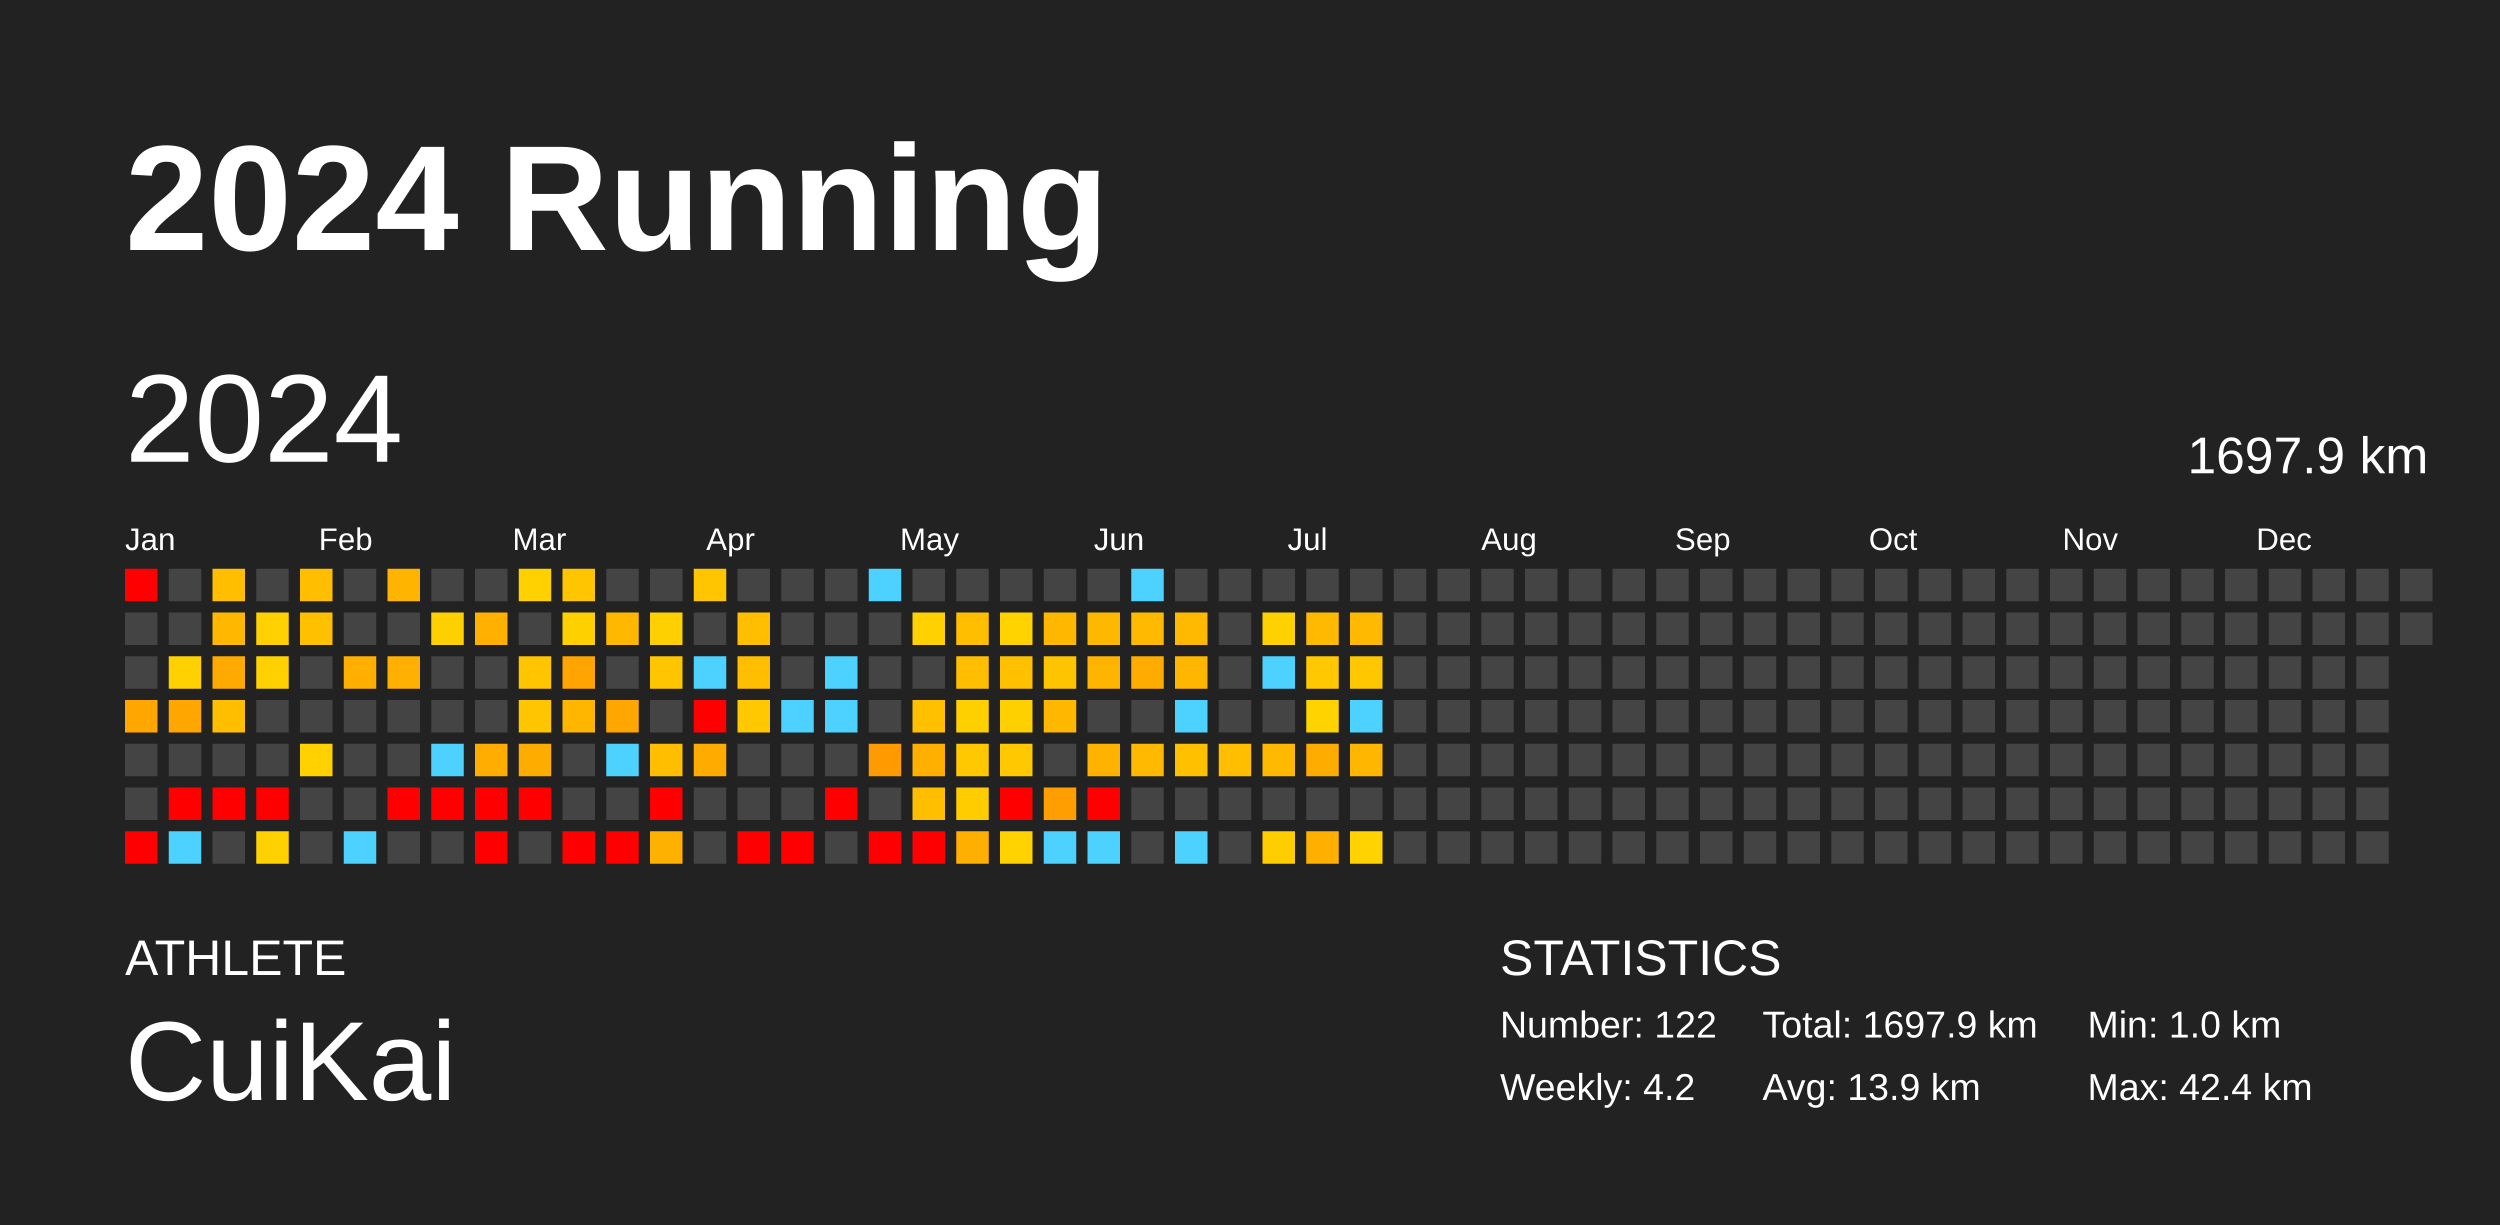
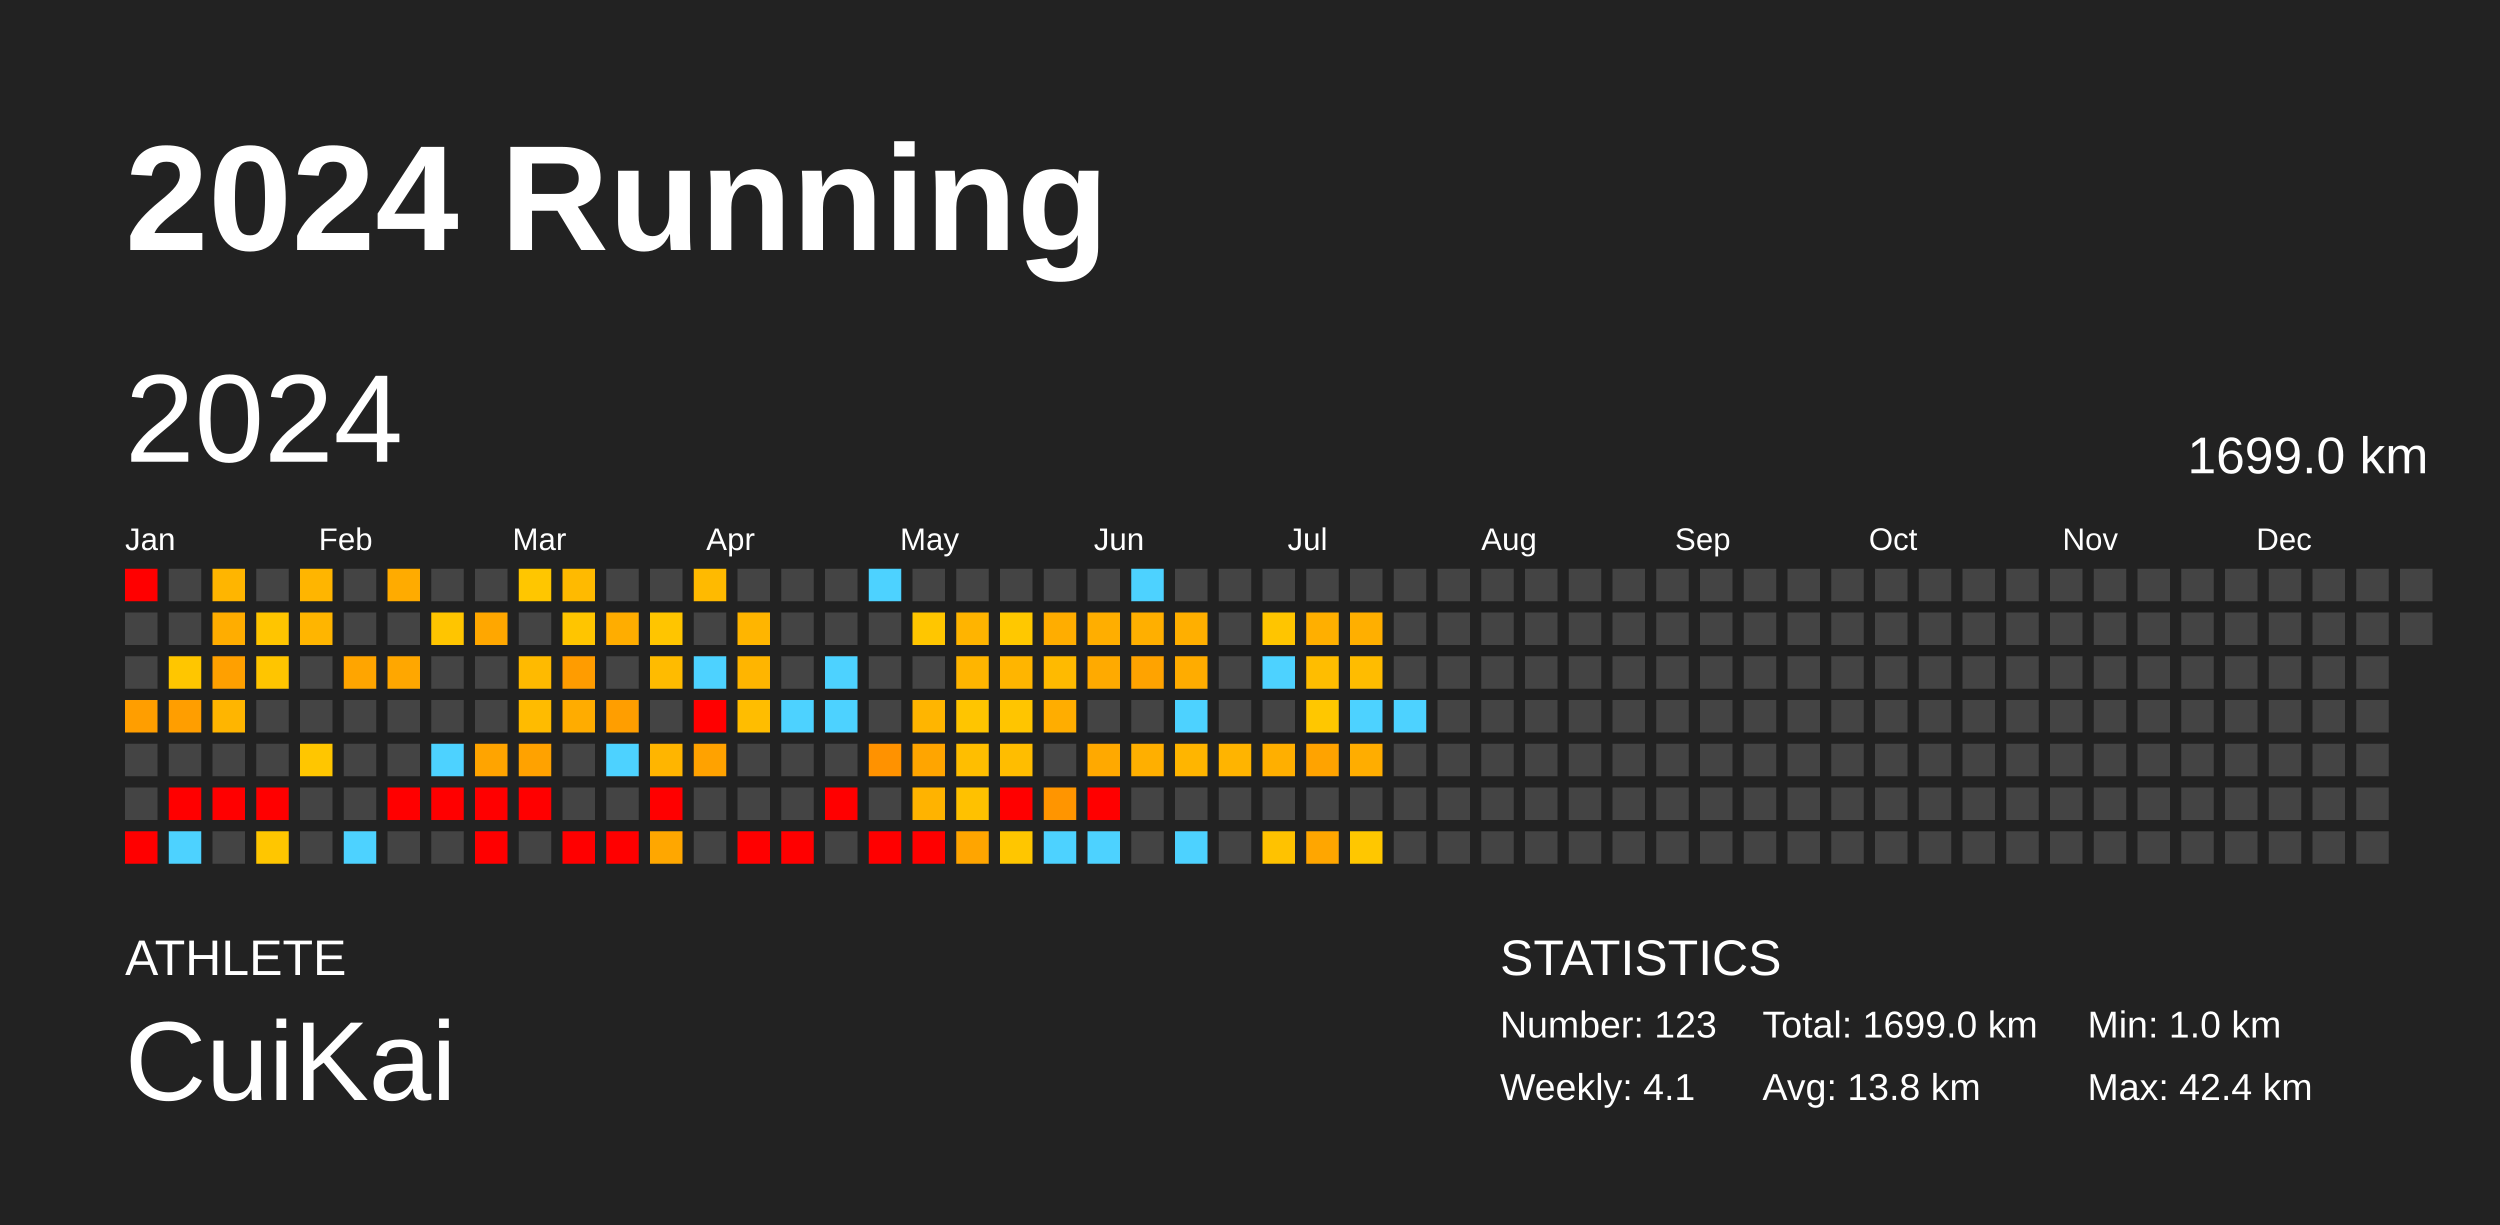
<svg xmlns="http://www.w3.org/2000/svg" baseProfile="full" height="98mm" version="1.1" viewBox="0,0,200,98" width="200mm">
  <defs />
  <rect fill="#222222" height="98" width="200" x="0" y="0" />
  <text fill="#FFFFFF" style="font-size:12px; font-family:Arial; font-weight:bold;" x="10" y="20">2024 Running</text>
  <text fill="#FFFFFF" style="font-size:4px; font-family:Arial" x="10" y="78">ATHLETE</text>
  <text fill="#FFFFFF" style="font-size:9px; font-family:Arial" x="10" y="88">CuiKai</text>
  <text fill="#FFFFFF" style="font-size:4px; font-family:Arial" x="120" y="78">STATISTICS</text>
-   <text fill="#FFFFFF" style="font-size:3px; font-family:Arial" x="120" y="83">Number: 122</text>
-   <text fill="#FFFFFF" style="font-size:3px; font-family:Arial" x="120" y="88">Weekly: 4.2</text>
-   <text fill="#FFFFFF" style="font-size:3px; font-family:Arial" x="141" y="83">Total: 1697.9 km</text>
-   <text fill="#FFFFFF" style="font-size:3px; font-family:Arial" x="141" y="88">Avg: 13.9 km</text>
+   <text fill="#FFFFFF" style="font-size:3px; font-family:Arial" x="120" y="83">Number: 123</text>
+   <text fill="#FFFFFF" style="font-size:3px; font-family:Arial" x="120" y="88">Weekly: 4.1</text>
+   <text fill="#FFFFFF" style="font-size:3px; font-family:Arial" x="141" y="83">Total: 1699.0 km</text>
+   <text fill="#FFFFFF" style="font-size:3px; font-family:Arial" x="141" y="88">Avg: 13.8 km</text>
  <text fill="#FFFFFF" style="font-size:3px; font-family:Arial" x="167" y="83">Min: 1.0 km</text>
  <text fill="#FFFFFF" style="font-size:3px; font-family:Arial" x="167" y="88">Max: 42.4 km</text>
  <text dominant-baseline="hanging" fill="#FFFFFF" style="font-size:10.0px; font-family:Arial;" x="10" y="30">2024</text>
-   <text dominant-baseline="hanging" fill="#FFFFFF" style="font-size:4.125px; font-family:Arial;" x="175" y="35">1697.9 km</text>
+   <text dominant-baseline="hanging" fill="#FFFFFF" style="font-size:4.125px; font-family:Arial;" x="175" y="35">1699.0 km</text>
  <text fill="#FFFFFF" style="font-size:2.5px; font-family:Arial" x="10.0" y="44">Jan</text>
  <text fill="#FFFFFF" style="font-size:2.5px; font-family:Arial" x="25.5" y="44">Feb</text>
  <text fill="#FFFFFF" style="font-size:2.5px; font-family:Arial" x="41.0" y="44">Mar</text>
  <text fill="#FFFFFF" style="font-size:2.5px; font-family:Arial" x="56.5" y="44">Apr</text>
  <text fill="#FFFFFF" style="font-size:2.5px; font-family:Arial" x="72.0" y="44">May</text>
  <text fill="#FFFFFF" style="font-size:2.5px; font-family:Arial" x="87.5" y="44">Jun</text>
  <text fill="#FFFFFF" style="font-size:2.5px; font-family:Arial" x="103.0" y="44">Jul</text>
  <text fill="#FFFFFF" style="font-size:2.5px; font-family:Arial" x="118.5" y="44">Aug</text>
  <text fill="#FFFFFF" style="font-size:2.5px; font-family:Arial" x="134.0" y="44">Sep</text>
  <text fill="#FFFFFF" style="font-size:2.5px; font-family:Arial" x="149.5" y="44">Oct</text>
  <text fill="#FFFFFF" style="font-size:2.5px; font-family:Arial" x="165.0" y="44">Nov</text>
  <text fill="#FFFFFF" style="font-size:2.5px; font-family:Arial" x="180.5" y="44">Dec</text>
  <rect fill="red" height="2.6" width="2.6" x="10.0" y="45.5" />
  <rect fill="#444444" height="2.6" width="2.6" x="10.0" y="49.0" />
  <rect fill="#444444" height="2.6" width="2.6" x="10.0" y="52.5" />
-   <rect fill="#ffa700" height="2.6" width="2.6" x="10.0" y="56.0" />
+   <rect fill="#ff9e00" height="2.6" width="2.6" x="10.0" y="56.0" />
  <rect fill="#444444" height="2.6" width="2.6" x="10.0" y="59.5" />
  <rect fill="#444444" height="2.6" width="2.6" x="10.0" y="63.0" />
  <rect fill="red" height="2.6" width="2.6" x="10.0" y="66.5" />
  <rect fill="#444444" height="2.6" width="2.6" x="13.5" y="45.5" />
  <rect fill="#444444" height="2.6" width="2.6" x="13.5" y="49.0" />
-   <rect fill="#ffd100" height="2.6" width="2.6" x="13.5" y="52.5" />
-   <rect fill="#ffa700" height="2.6" width="2.6" x="13.5" y="56.0" />
+   <rect fill="#ffc600" height="2.6" width="2.6" x="13.5" y="52.5" />
+   <rect fill="#ff9e00" height="2.6" width="2.6" x="13.5" y="56.0" />
  <rect fill="#444444" height="2.6" width="2.6" x="13.5" y="59.5" />
  <rect fill="red" height="2.6" width="2.6" x="13.5" y="63.0" />
  <rect fill="#4dd2ff" height="2.6" width="2.6" x="13.5" y="66.5" />
-   <rect fill="#ffbf00" height="2.6" width="2.6" x="17.0" y="45.5" />
-   <rect fill="#ffb700" height="2.6" width="2.6" x="17.0" y="49.0" />
-   <rect fill="#ffaa00" height="2.6" width="2.6" x="17.0" y="52.5" />
-   <rect fill="#ffbf00" height="2.6" width="2.6" x="17.0" y="56.0" />
+   <rect fill="#ffb500" height="2.6" width="2.6" x="17.0" y="45.5" />
+   <rect fill="#ffad00" height="2.6" width="2.6" x="17.0" y="49.0" />
+   <rect fill="#ffa000" height="2.6" width="2.6" x="17.0" y="52.5" />
+   <rect fill="#ffb500" height="2.6" width="2.6" x="17.0" y="56.0" />
  <rect fill="#444444" height="2.6" width="2.6" x="17.0" y="59.5" />
  <rect fill="red" height="2.6" width="2.6" x="17.0" y="63.0" />
  <rect fill="#444444" height="2.6" width="2.6" x="17.0" y="66.5" />
  <rect fill="#444444" height="2.6" width="2.6" x="20.5" y="45.5" />
-   <rect fill="#ffd100" height="2.6" width="2.6" x="20.5" y="49.0" />
-   <rect fill="#ffd100" height="2.6" width="2.6" x="20.5" y="52.5" />
+   <rect fill="#ffc500" height="2.6" width="2.6" x="20.5" y="49.0" />
+   <rect fill="#ffc500" height="2.6" width="2.6" x="20.5" y="52.5" />
  <rect fill="#444444" height="2.6" width="2.6" x="20.5" y="56.0" />
  <rect fill="#444444" height="2.6" width="2.6" x="20.5" y="59.5" />
  <rect fill="red" height="2.6" width="2.6" x="20.5" y="63.0" />
-   <rect fill="#ffd100" height="2.6" width="2.6" x="20.5" y="66.5" />
-   <rect fill="#ffbf00" height="2.6" width="2.6" x="24.0" y="45.5" />
-   <rect fill="#ffc000" height="2.6" width="2.6" x="24.0" y="49.0" />
+   <rect fill="#ffc600" height="2.6" width="2.6" x="20.5" y="66.5" />
+   <rect fill="#ffb500" height="2.6" width="2.6" x="24.0" y="45.5" />
+   <rect fill="#ffb500" height="2.6" width="2.6" x="24.0" y="49.0" />
  <rect fill="#444444" height="2.6" width="2.6" x="24.0" y="52.5" />
  <rect fill="#444444" height="2.6" width="2.6" x="24.0" y="56.0" />
-   <rect fill="#ffd100" height="2.6" width="2.6" x="24.0" y="59.5" />
+   <rect fill="#ffc600" height="2.6" width="2.6" x="24.0" y="59.5" />
  <rect fill="#444444" height="2.6" width="2.6" x="24.0" y="63.0" />
  <rect fill="#444444" height="2.6" width="2.6" x="24.0" y="66.5" />
  <rect fill="#444444" height="2.6" width="2.6" x="27.5" y="45.5" />
  <rect fill="#444444" height="2.6" width="2.6" x="27.5" y="49.0" />
-   <rect fill="#ffaf00" height="2.6" width="2.6" x="27.5" y="52.5" />
+   <rect fill="#ffa500" height="2.6" width="2.6" x="27.5" y="52.5" />
  <rect fill="#444444" height="2.6" width="2.6" x="27.5" y="56.0" />
  <rect fill="#444444" height="2.6" width="2.6" x="27.5" y="59.5" />
  <rect fill="#444444" height="2.6" width="2.6" x="27.5" y="63.0" />
  <rect fill="#4dd2ff" height="2.6" width="2.6" x="27.5" y="66.5" />
-   <rect fill="#ffb500" height="2.6" width="2.6" x="31.0" y="45.5" />
+   <rect fill="#ffab00" height="2.6" width="2.6" x="31.0" y="45.5" />
  <rect fill="#444444" height="2.6" width="2.6" x="31.0" y="49.0" />
-   <rect fill="#ffb000" height="2.6" width="2.6" x="31.0" y="52.5" />
+   <rect fill="#ffa700" height="2.6" width="2.6" x="31.0" y="52.5" />
  <rect fill="#444444" height="2.6" width="2.6" x="31.0" y="56.0" />
  <rect fill="#444444" height="2.6" width="2.6" x="31.0" y="59.5" />
  <rect fill="red" height="2.6" width="2.6" x="31.0" y="63.0" />
  <rect fill="#444444" height="2.6" width="2.6" x="31.0" y="66.5" />
  <rect fill="#444444" height="2.6" width="2.6" x="34.5" y="45.5" />
-   <rect fill="#ffd000" height="2.6" width="2.6" x="34.5" y="49.0" />
+   <rect fill="#ffc500" height="2.6" width="2.6" x="34.5" y="49.0" />
  <rect fill="#444444" height="2.6" width="2.6" x="34.5" y="52.5" />
  <rect fill="#444444" height="2.6" width="2.6" x="34.5" y="56.0" />
  <rect fill="#4dd2ff" height="2.6" width="2.6" x="34.5" y="59.5" />
  <rect fill="red" height="2.6" width="2.6" x="34.5" y="63.0" />
  <rect fill="#444444" height="2.6" width="2.6" x="34.5" y="66.5" />
  <rect fill="#444444" height="2.6" width="2.6" x="38.0" y="45.5" />
-   <rect fill="#ffb000" height="2.6" width="2.6" x="38.0" y="49.0" />
+   <rect fill="#ffa700" height="2.6" width="2.6" x="38.0" y="49.0" />
  <rect fill="#444444" height="2.6" width="2.6" x="38.0" y="52.5" />
  <rect fill="#444444" height="2.6" width="2.6" x="38.0" y="56.0" />
-   <rect fill="#ffad00" height="2.6" width="2.6" x="38.0" y="59.5" />
+   <rect fill="#ffa400" height="2.6" width="2.6" x="38.0" y="59.5" />
  <rect fill="red" height="2.6" width="2.6" x="38.0" y="63.0" />
  <rect fill="red" height="2.6" width="2.6" x="38.0" y="66.5" />
-   <rect fill="#ffd100" height="2.6" width="2.6" x="41.5" y="45.5" />
+   <rect fill="#ffc600" height="2.6" width="2.6" x="41.5" y="45.5" />
  <rect fill="#444444" height="2.6" width="2.6" x="41.5" y="49.0" />
-   <rect fill="#ffc500" height="2.6" width="2.6" x="41.5" y="52.5" />
-   <rect fill="#ffc600" height="2.6" width="2.6" x="41.5" y="56.0" />
-   <rect fill="#ffac00" height="2.6" width="2.6" x="41.5" y="59.5" />
+   <rect fill="#ffba00" height="2.6" width="2.6" x="41.5" y="52.5" />
+   <rect fill="#ffbb00" height="2.6" width="2.6" x="41.5" y="56.0" />
+   <rect fill="#ffa200" height="2.6" width="2.6" x="41.5" y="59.5" />
  <rect fill="red" height="2.6" width="2.6" x="41.5" y="63.0" />
  <rect fill="#444444" height="2.6" width="2.6" x="41.5" y="66.5" />
-   <rect fill="#ffc500" height="2.6" width="2.6" x="45.0" y="45.5" />
-   <rect fill="#ffd000" height="2.6" width="2.6" x="45.0" y="49.0" />
-   <rect fill="#ffa400" height="2.6" width="2.6" x="45.0" y="52.5" />
-   <rect fill="#ffb600" height="2.6" width="2.6" x="45.0" y="56.0" />
+   <rect fill="#ffba00" height="2.6" width="2.6" x="45.0" y="45.5" />
+   <rect fill="#ffc500" height="2.6" width="2.6" x="45.0" y="49.0" />
+   <rect fill="#ff9c00" height="2.6" width="2.6" x="45.0" y="52.5" />
+   <rect fill="#ffac00" height="2.6" width="2.6" x="45.0" y="56.0" />
  <rect fill="#444444" height="2.6" width="2.6" x="45.0" y="59.5" />
  <rect fill="#444444" height="2.6" width="2.6" x="45.0" y="63.0" />
  <rect fill="red" height="2.6" width="2.6" x="45.0" y="66.5" />
  <rect fill="#444444" height="2.6" width="2.6" x="48.5" y="45.5" />
-   <rect fill="#ffb700" height="2.6" width="2.6" x="48.5" y="49.0" />
+   <rect fill="#ffad00" height="2.6" width="2.6" x="48.5" y="49.0" />
  <rect fill="#444444" height="2.6" width="2.6" x="48.5" y="52.5" />
-   <rect fill="#ffa700" height="2.6" width="2.6" x="48.5" y="56.0" />
+   <rect fill="#ff9e00" height="2.6" width="2.6" x="48.5" y="56.0" />
  <rect fill="#4dd2ff" height="2.6" width="2.6" x="48.5" y="59.5" />
  <rect fill="#444444" height="2.6" width="2.6" x="48.5" y="63.0" />
  <rect fill="red" height="2.6" width="2.6" x="48.5" y="66.5" />
  <rect fill="#444444" height="2.6" width="2.6" x="52.0" y="45.5" />
-   <rect fill="#ffd000" height="2.6" width="2.6" x="52.0" y="49.0" />
-   <rect fill="#ffc600" height="2.6" width="2.6" x="52.0" y="52.5" />
+   <rect fill="#ffc500" height="2.6" width="2.6" x="52.0" y="49.0" />
+   <rect fill="#ffbb00" height="2.6" width="2.6" x="52.0" y="52.5" />
  <rect fill="#444444" height="2.6" width="2.6" x="52.0" y="56.0" />
-   <rect fill="#ffbf00" height="2.6" width="2.6" x="52.0" y="59.5" />
+   <rect fill="#ffb500" height="2.6" width="2.6" x="52.0" y="59.5" />
  <rect fill="red" height="2.6" width="2.6" x="52.0" y="63.0" />
-   <rect fill="#ffb100" height="2.6" width="2.6" x="52.0" y="66.5" />
-   <rect fill="#ffc500" height="2.6" width="2.6" x="55.5" y="45.5" />
+   <rect fill="#ffa700" height="2.6" width="2.6" x="52.0" y="66.5" />
+   <rect fill="#ffba00" height="2.6" width="2.6" x="55.5" y="45.5" />
  <rect fill="#444444" height="2.6" width="2.6" x="55.5" y="49.0" />
  <rect fill="#4dd2ff" height="2.6" width="2.6" x="55.5" y="52.5" />
  <rect fill="red" height="2.6" width="2.6" x="55.5" y="56.0" />
-   <rect fill="#ffab00" height="2.6" width="2.6" x="55.5" y="59.5" />
+   <rect fill="#ffa200" height="2.6" width="2.6" x="55.5" y="59.5" />
  <rect fill="#444444" height="2.6" width="2.6" x="55.5" y="63.0" />
  <rect fill="#444444" height="2.6" width="2.6" x="55.5" y="66.5" />
  <rect fill="#444444" height="2.6" width="2.6" x="59.0" y="45.5" />
-   <rect fill="#ffbf00" height="2.6" width="2.6" x="59.0" y="49.0" />
-   <rect fill="#ffbf00" height="2.6" width="2.6" x="59.0" y="52.5" />
-   <rect fill="#ffc800" height="2.6" width="2.6" x="59.0" y="56.0" />
+   <rect fill="#ffb500" height="2.6" width="2.6" x="59.0" y="49.0" />
+   <rect fill="#ffb500" height="2.6" width="2.6" x="59.0" y="52.5" />
+   <rect fill="#ffbd00" height="2.6" width="2.6" x="59.0" y="56.0" />
  <rect fill="#444444" height="2.6" width="2.6" x="59.0" y="59.5" />
  <rect fill="#444444" height="2.6" width="2.6" x="59.0" y="63.0" />
  <rect fill="red" height="2.6" width="2.6" x="59.0" y="66.5" />
  <rect fill="#444444" height="2.6" width="2.6" x="62.5" y="45.5" />
  <rect fill="#444444" height="2.6" width="2.6" x="62.5" y="49.0" />
  <rect fill="#444444" height="2.6" width="2.6" x="62.5" y="52.5" />
  <rect fill="#4dd2ff" height="2.6" width="2.6" x="62.5" y="56.0" />
  <rect fill="#444444" height="2.6" width="2.6" x="62.5" y="59.5" />
  <rect fill="#444444" height="2.6" width="2.6" x="62.5" y="63.0" />
  <rect fill="red" height="2.6" width="2.6" x="62.5" y="66.5" />
  <rect fill="#444444" height="2.6" width="2.6" x="66.0" y="45.5" />
  <rect fill="#444444" height="2.6" width="2.6" x="66.0" y="49.0" />
  <rect fill="#4dd2ff" height="2.6" width="2.6" x="66.0" y="52.5" />
  <rect fill="#4dd2ff" height="2.6" width="2.6" x="66.0" y="56.0" />
  <rect fill="#444444" height="2.6" width="2.6" x="66.0" y="59.5" />
  <rect fill="red" height="2.6" width="2.6" x="66.0" y="63.0" />
  <rect fill="#444444" height="2.6" width="2.6" x="66.0" y="66.5" />
  <rect fill="#4dd2ff" height="2.6" width="2.6" x="69.5" y="45.5" />
  <rect fill="#444444" height="2.6" width="2.6" x="69.5" y="49.0" />
  <rect fill="#444444" height="2.6" width="2.6" x="69.5" y="52.5" />
  <rect fill="#444444" height="2.6" width="2.6" x="69.5" y="56.0" />
-   <rect fill="#ff9a00" height="2.6" width="2.6" x="69.5" y="59.5" />
+   <rect fill="#ff9200" height="2.6" width="2.6" x="69.5" y="59.5" />
  <rect fill="#444444" height="2.6" width="2.6" x="69.5" y="63.0" />
  <rect fill="red" height="2.6" width="2.6" x="69.5" y="66.5" />
  <rect fill="#444444" height="2.6" width="2.6" x="73.0" y="45.5" />
-   <rect fill="#ffd100" height="2.6" width="2.6" x="73.0" y="49.0" />
+   <rect fill="#ffc600" height="2.6" width="2.6" x="73.0" y="49.0" />
  <rect fill="#444444" height="2.6" width="2.6" x="73.0" y="52.5" />
-   <rect fill="#ffc000" height="2.6" width="2.6" x="73.0" y="56.0" />
-   <rect fill="#ffaf00" height="2.6" width="2.6" x="73.0" y="59.5" />
-   <rect fill="#ffbe00" height="2.6" width="2.6" x="73.0" y="63.0" />
+   <rect fill="#ffb500" height="2.6" width="2.6" x="73.0" y="56.0" />
+   <rect fill="#ffa500" height="2.6" width="2.6" x="73.0" y="59.5" />
+   <rect fill="#ffb300" height="2.6" width="2.6" x="73.0" y="63.0" />
  <rect fill="red" height="2.6" width="2.6" x="73.0" y="66.5" />
  <rect fill="#444444" height="2.6" width="2.6" x="76.5" y="45.5" />
-   <rect fill="#ffbf00" height="2.6" width="2.6" x="76.5" y="49.0" />
-   <rect fill="#ffbf00" height="2.6" width="2.6" x="76.5" y="52.5" />
-   <rect fill="#ffd000" height="2.6" width="2.6" x="76.5" y="56.0" />
-   <rect fill="#ffc800" height="2.6" width="2.6" x="76.5" y="59.5" />
-   <rect fill="#ffcc00" height="2.6" width="2.6" x="76.5" y="63.0" />
-   <rect fill="#ffaf00" height="2.6" width="2.6" x="76.5" y="66.5" />
+   <rect fill="#ffb400" height="2.6" width="2.6" x="76.5" y="49.0" />
+   <rect fill="#ffb500" height="2.6" width="2.6" x="76.5" y="52.5" />
+   <rect fill="#ffc500" height="2.6" width="2.6" x="76.5" y="56.0" />
+   <rect fill="#ffbe00" height="2.6" width="2.6" x="76.5" y="59.5" />
+   <rect fill="#ffc100" height="2.6" width="2.6" x="76.5" y="63.0" />
+   <rect fill="#ffa500" height="2.6" width="2.6" x="76.5" y="66.5" />
  <rect fill="#444444" height="2.6" width="2.6" x="80.0" y="45.5" />
-   <rect fill="#ffd300" height="2.6" width="2.6" x="80.0" y="49.0" />
-   <rect fill="#ffc000" height="2.6" width="2.6" x="80.0" y="52.5" />
-   <rect fill="#ffd000" height="2.6" width="2.6" x="80.0" y="56.0" />
-   <rect fill="#ffc800" height="2.6" width="2.6" x="80.0" y="59.5" />
+   <rect fill="#ffc800" height="2.6" width="2.6" x="80.0" y="49.0" />
+   <rect fill="#ffb500" height="2.6" width="2.6" x="80.0" y="52.5" />
+   <rect fill="#ffc500" height="2.6" width="2.6" x="80.0" y="56.0" />
+   <rect fill="#ffbd00" height="2.6" width="2.6" x="80.0" y="59.5" />
  <rect fill="red" height="2.6" width="2.6" x="80.0" y="63.0" />
-   <rect fill="#ffd200" height="2.6" width="2.6" x="80.0" y="66.5" />
+   <rect fill="#ffc600" height="2.6" width="2.6" x="80.0" y="66.5" />
  <rect fill="#444444" height="2.6" width="2.6" x="83.5" y="45.5" />
-   <rect fill="#ffb700" height="2.6" width="2.6" x="83.5" y="49.0" />
-   <rect fill="#ffc400" height="2.6" width="2.6" x="83.5" y="52.5" />
-   <rect fill="#ffb700" height="2.6" width="2.6" x="83.5" y="56.0" />
+   <rect fill="#ffad00" height="2.6" width="2.6" x="83.5" y="49.0" />
+   <rect fill="#ffba00" height="2.6" width="2.6" x="83.5" y="52.5" />
+   <rect fill="#ffad00" height="2.6" width="2.6" x="83.5" y="56.0" />
  <rect fill="#444444" height="2.6" width="2.6" x="83.5" y="59.5" />
-   <rect fill="#ff9e00" height="2.6" width="2.6" x="83.5" y="63.0" />
+   <rect fill="#ff9500" height="2.6" width="2.6" x="83.5" y="63.0" />
  <rect fill="#4dd2ff" height="2.6" width="2.6" x="83.5" y="66.5" />
  <rect fill="#444444" height="2.6" width="2.6" x="87.0" y="45.5" />
-   <rect fill="#ffb800" height="2.6" width="2.6" x="87.0" y="49.0" />
-   <rect fill="#ffb400" height="2.6" width="2.6" x="87.0" y="52.5" />
+   <rect fill="#ffae00" height="2.6" width="2.6" x="87.0" y="49.0" />
+   <rect fill="#ffaa00" height="2.6" width="2.6" x="87.0" y="52.5" />
  <rect fill="#444444" height="2.6" width="2.6" x="87.0" y="56.0" />
-   <rect fill="#ffb300" height="2.6" width="2.6" x="87.0" y="59.5" />
+   <rect fill="#ffa900" height="2.6" width="2.6" x="87.0" y="59.5" />
  <rect fill="red" height="2.6" width="2.6" x="87.0" y="63.0" />
  <rect fill="#4dd2ff" height="2.6" width="2.6" x="87.0" y="66.5" />
  <rect fill="#4dd2ff" height="2.6" width="2.6" x="90.5" y="45.5" />
-   <rect fill="#ffb900" height="2.6" width="2.6" x="90.5" y="49.0" />
-   <rect fill="#ffac00" height="2.6" width="2.6" x="90.5" y="52.5" />
+   <rect fill="#ffaf00" height="2.6" width="2.6" x="90.5" y="49.0" />
+   <rect fill="#ffa300" height="2.6" width="2.6" x="90.5" y="52.5" />
  <rect fill="#444444" height="2.6" width="2.6" x="90.5" y="56.0" />
-   <rect fill="#ffb900" height="2.6" width="2.6" x="90.5" y="59.5" />
+   <rect fill="#ffaf00" height="2.6" width="2.6" x="90.5" y="59.5" />
  <rect fill="#444444" height="2.6" width="2.6" x="90.5" y="63.0" />
  <rect fill="#444444" height="2.6" width="2.6" x="90.5" y="66.5" />
  <rect fill="#444444" height="2.6" width="2.6" x="94.0" y="45.5" />
-   <rect fill="#ffb900" height="2.6" width="2.6" x="94.0" y="49.0" />
-   <rect fill="#ffb600" height="2.6" width="2.6" x="94.0" y="52.5" />
+   <rect fill="#ffaf00" height="2.6" width="2.6" x="94.0" y="49.0" />
+   <rect fill="#ffac00" height="2.6" width="2.6" x="94.0" y="52.5" />
  <rect fill="#4dd2ff" height="2.6" width="2.6" x="94.0" y="56.0" />
-   <rect fill="#ffc000" height="2.6" width="2.6" x="94.0" y="59.5" />
+   <rect fill="#ffb500" height="2.6" width="2.6" x="94.0" y="59.5" />
  <rect fill="#444444" height="2.6" width="2.6" x="94.0" y="63.0" />
  <rect fill="#4dd2ff" height="2.6" width="2.6" x="94.0" y="66.5" />
  <rect fill="#444444" height="2.6" width="2.6" x="97.5" y="45.5" />
  <rect fill="#444444" height="2.6" width="2.6" x="97.5" y="49.0" />
  <rect fill="#444444" height="2.6" width="2.6" x="97.5" y="52.5" />
  <rect fill="#444444" height="2.6" width="2.6" x="97.5" y="56.0" />
-   <rect fill="#ffbf00" height="2.6" width="2.6" x="97.5" y="59.5" />
+   <rect fill="#ffb400" height="2.6" width="2.6" x="97.5" y="59.5" />
  <rect fill="#444444" height="2.6" width="2.6" x="97.5" y="63.0" />
  <rect fill="#444444" height="2.6" width="2.6" x="97.5" y="66.5" />
  <rect fill="#444444" height="2.6" width="2.6" x="101.0" y="45.5" />
-   <rect fill="#ffd100" height="2.6" width="2.6" x="101.0" y="49.0" />
+   <rect fill="#ffc500" height="2.6" width="2.6" x="101.0" y="49.0" />
  <rect fill="#4dd2ff" height="2.6" width="2.6" x="101.0" y="52.5" />
  <rect fill="#444444" height="2.6" width="2.6" x="101.0" y="56.0" />
-   <rect fill="#ffb900" height="2.6" width="2.6" x="101.0" y="59.5" />
+   <rect fill="#ffaf00" height="2.6" width="2.6" x="101.0" y="59.5" />
  <rect fill="#444444" height="2.6" width="2.6" x="101.0" y="63.0" />
-   <rect fill="#ffcd00" height="2.6" width="2.6" x="101.0" y="66.5" />
+   <rect fill="#ffc200" height="2.6" width="2.6" x="101.0" y="66.5" />
  <rect fill="#444444" height="2.6" width="2.6" x="104.5" y="45.5" />
-   <rect fill="#ffb900" height="2.6" width="2.6" x="104.5" y="49.0" />
-   <rect fill="#ffc800" height="2.6" width="2.6" x="104.5" y="52.5" />
-   <rect fill="#ffd300" height="2.6" width="2.6" x="104.5" y="56.0" />
-   <rect fill="#ffac00" height="2.6" width="2.6" x="104.5" y="59.5" />
+   <rect fill="#ffaf00" height="2.6" width="2.6" x="104.5" y="49.0" />
+   <rect fill="#ffbd00" height="2.6" width="2.6" x="104.5" y="52.5" />
+   <rect fill="#ffc700" height="2.6" width="2.6" x="104.5" y="56.0" />
+   <rect fill="#ffa300" height="2.6" width="2.6" x="104.5" y="59.5" />
  <rect fill="#444444" height="2.6" width="2.6" x="104.5" y="63.0" />
-   <rect fill="#ffaf00" height="2.6" width="2.6" x="104.5" y="66.5" />
+   <rect fill="#ffa600" height="2.6" width="2.6" x="104.5" y="66.5" />
  <rect fill="#444444" height="2.6" width="2.6" x="108.0" y="45.5" />
-   <rect fill="#ffb900" height="2.6" width="2.6" x="108.0" y="49.0" />
-   <rect fill="#ffc700" height="2.6" width="2.6" x="108.0" y="52.5" />
+   <rect fill="#ffaf00" height="2.6" width="2.6" x="108.0" y="49.0" />
+   <rect fill="#ffbc00" height="2.6" width="2.6" x="108.0" y="52.5" />
  <rect fill="#4dd2ff" height="2.6" width="2.6" x="108.0" y="56.0" />
-   <rect fill="#ffb600" height="2.6" width="2.6" x="108.0" y="59.5" />
+   <rect fill="#ffad00" height="2.6" width="2.6" x="108.0" y="59.5" />
  <rect fill="#444444" height="2.6" width="2.6" x="108.0" y="63.0" />
-   <rect fill="#ffd200" height="2.6" width="2.6" x="108.0" y="66.5" />
+   <rect fill="#ffc700" height="2.6" width="2.6" x="108.0" y="66.5" />
  <rect fill="#444444" height="2.6" width="2.6" x="111.5" y="45.5" />
  <rect fill="#444444" height="2.6" width="2.6" x="111.5" y="49.0" />
  <rect fill="#444444" height="2.6" width="2.6" x="111.5" y="52.5" />
-   <rect fill="#444444" height="2.6" width="2.6" x="111.5" y="56.0" />
+   <rect fill="#4dd2ff" height="2.6" width="2.6" x="111.5" y="56.0" />
  <rect fill="#444444" height="2.6" width="2.6" x="111.5" y="59.5" />
  <rect fill="#444444" height="2.6" width="2.6" x="111.5" y="63.0" />
  <rect fill="#444444" height="2.6" width="2.6" x="111.5" y="66.5" />
  <rect fill="#444444" height="2.6" width="2.6" x="115.0" y="45.5" />
  <rect fill="#444444" height="2.6" width="2.6" x="115.0" y="49.0" />
  <rect fill="#444444" height="2.6" width="2.6" x="115.0" y="52.5" />
  <rect fill="#444444" height="2.6" width="2.6" x="115.0" y="56.0" />
  <rect fill="#444444" height="2.6" width="2.6" x="115.0" y="59.5" />
  <rect fill="#444444" height="2.6" width="2.6" x="115.0" y="63.0" />
  <rect fill="#444444" height="2.6" width="2.6" x="115.0" y="66.5" />
  <rect fill="#444444" height="2.6" width="2.6" x="118.5" y="45.5" />
  <rect fill="#444444" height="2.6" width="2.6" x="118.5" y="49.0" />
  <rect fill="#444444" height="2.6" width="2.6" x="118.5" y="52.5" />
  <rect fill="#444444" height="2.6" width="2.6" x="118.5" y="56.0" />
  <rect fill="#444444" height="2.6" width="2.6" x="118.5" y="59.5" />
  <rect fill="#444444" height="2.6" width="2.6" x="118.5" y="63.0" />
  <rect fill="#444444" height="2.6" width="2.6" x="118.5" y="66.5" />
  <rect fill="#444444" height="2.6" width="2.6" x="122.0" y="45.5" />
  <rect fill="#444444" height="2.6" width="2.6" x="122.0" y="49.0" />
  <rect fill="#444444" height="2.6" width="2.6" x="122.0" y="52.5" />
  <rect fill="#444444" height="2.6" width="2.6" x="122.0" y="56.0" />
  <rect fill="#444444" height="2.6" width="2.6" x="122.0" y="59.5" />
  <rect fill="#444444" height="2.6" width="2.6" x="122.0" y="63.0" />
  <rect fill="#444444" height="2.6" width="2.6" x="122.0" y="66.5" />
  <rect fill="#444444" height="2.6" width="2.6" x="125.5" y="45.5" />
  <rect fill="#444444" height="2.6" width="2.6" x="125.5" y="49.0" />
  <rect fill="#444444" height="2.6" width="2.6" x="125.5" y="52.5" />
  <rect fill="#444444" height="2.6" width="2.6" x="125.5" y="56.0" />
  <rect fill="#444444" height="2.6" width="2.6" x="125.5" y="59.5" />
  <rect fill="#444444" height="2.6" width="2.6" x="125.5" y="63.0" />
  <rect fill="#444444" height="2.6" width="2.6" x="125.5" y="66.5" />
  <rect fill="#444444" height="2.6" width="2.6" x="129.0" y="45.5" />
  <rect fill="#444444" height="2.6" width="2.6" x="129.0" y="49.0" />
  <rect fill="#444444" height="2.6" width="2.6" x="129.0" y="52.5" />
  <rect fill="#444444" height="2.6" width="2.6" x="129.0" y="56.0" />
  <rect fill="#444444" height="2.6" width="2.6" x="129.0" y="59.5" />
  <rect fill="#444444" height="2.6" width="2.6" x="129.0" y="63.0" />
  <rect fill="#444444" height="2.6" width="2.6" x="129.0" y="66.5" />
  <rect fill="#444444" height="2.6" width="2.6" x="132.5" y="45.5" />
  <rect fill="#444444" height="2.6" width="2.6" x="132.5" y="49.0" />
  <rect fill="#444444" height="2.6" width="2.6" x="132.5" y="52.5" />
  <rect fill="#444444" height="2.6" width="2.6" x="132.5" y="56.0" />
  <rect fill="#444444" height="2.6" width="2.6" x="132.5" y="59.5" />
  <rect fill="#444444" height="2.6" width="2.6" x="132.5" y="63.0" />
  <rect fill="#444444" height="2.6" width="2.6" x="132.5" y="66.5" />
  <rect fill="#444444" height="2.6" width="2.6" x="136.0" y="45.5" />
  <rect fill="#444444" height="2.6" width="2.6" x="136.0" y="49.0" />
  <rect fill="#444444" height="2.6" width="2.6" x="136.0" y="52.5" />
  <rect fill="#444444" height="2.6" width="2.6" x="136.0" y="56.0" />
  <rect fill="#444444" height="2.6" width="2.6" x="136.0" y="59.5" />
  <rect fill="#444444" height="2.6" width="2.6" x="136.0" y="63.0" />
  <rect fill="#444444" height="2.6" width="2.6" x="136.0" y="66.5" />
  <rect fill="#444444" height="2.6" width="2.6" x="139.5" y="45.5" />
  <rect fill="#444444" height="2.6" width="2.6" x="139.5" y="49.0" />
  <rect fill="#444444" height="2.6" width="2.6" x="139.5" y="52.5" />
  <rect fill="#444444" height="2.6" width="2.6" x="139.5" y="56.0" />
  <rect fill="#444444" height="2.6" width="2.6" x="139.5" y="59.5" />
  <rect fill="#444444" height="2.6" width="2.6" x="139.5" y="63.0" />
  <rect fill="#444444" height="2.6" width="2.6" x="139.5" y="66.5" />
  <rect fill="#444444" height="2.6" width="2.6" x="143.0" y="45.5" />
  <rect fill="#444444" height="2.6" width="2.6" x="143.0" y="49.0" />
  <rect fill="#444444" height="2.6" width="2.6" x="143.0" y="52.5" />
  <rect fill="#444444" height="2.6" width="2.6" x="143.0" y="56.0" />
  <rect fill="#444444" height="2.6" width="2.6" x="143.0" y="59.5" />
  <rect fill="#444444" height="2.6" width="2.6" x="143.0" y="63.0" />
  <rect fill="#444444" height="2.6" width="2.6" x="143.0" y="66.5" />
  <rect fill="#444444" height="2.6" width="2.6" x="146.5" y="45.5" />
  <rect fill="#444444" height="2.6" width="2.6" x="146.5" y="49.0" />
  <rect fill="#444444" height="2.6" width="2.6" x="146.5" y="52.5" />
  <rect fill="#444444" height="2.6" width="2.6" x="146.5" y="56.0" />
  <rect fill="#444444" height="2.6" width="2.6" x="146.5" y="59.5" />
  <rect fill="#444444" height="2.6" width="2.6" x="146.5" y="63.0" />
  <rect fill="#444444" height="2.6" width="2.6" x="146.5" y="66.5" />
  <rect fill="#444444" height="2.6" width="2.6" x="150.0" y="45.5" />
  <rect fill="#444444" height="2.6" width="2.6" x="150.0" y="49.0" />
  <rect fill="#444444" height="2.6" width="2.6" x="150.0" y="52.5" />
  <rect fill="#444444" height="2.6" width="2.6" x="150.0" y="56.0" />
  <rect fill="#444444" height="2.6" width="2.6" x="150.0" y="59.5" />
  <rect fill="#444444" height="2.6" width="2.6" x="150.0" y="63.0" />
  <rect fill="#444444" height="2.6" width="2.6" x="150.0" y="66.5" />
  <rect fill="#444444" height="2.6" width="2.6" x="153.5" y="45.5" />
  <rect fill="#444444" height="2.6" width="2.6" x="153.5" y="49.0" />
  <rect fill="#444444" height="2.6" width="2.6" x="153.5" y="52.5" />
  <rect fill="#444444" height="2.6" width="2.6" x="153.5" y="56.0" />
  <rect fill="#444444" height="2.6" width="2.6" x="153.5" y="59.5" />
  <rect fill="#444444" height="2.6" width="2.6" x="153.5" y="63.0" />
  <rect fill="#444444" height="2.6" width="2.6" x="153.5" y="66.5" />
  <rect fill="#444444" height="2.6" width="2.6" x="157.0" y="45.5" />
  <rect fill="#444444" height="2.6" width="2.6" x="157.0" y="49.0" />
  <rect fill="#444444" height="2.6" width="2.6" x="157.0" y="52.5" />
  <rect fill="#444444" height="2.6" width="2.6" x="157.0" y="56.0" />
  <rect fill="#444444" height="2.6" width="2.6" x="157.0" y="59.5" />
  <rect fill="#444444" height="2.6" width="2.6" x="157.0" y="63.0" />
  <rect fill="#444444" height="2.6" width="2.6" x="157.0" y="66.5" />
  <rect fill="#444444" height="2.6" width="2.6" x="160.5" y="45.5" />
  <rect fill="#444444" height="2.6" width="2.6" x="160.5" y="49.0" />
  <rect fill="#444444" height="2.6" width="2.6" x="160.5" y="52.5" />
  <rect fill="#444444" height="2.6" width="2.6" x="160.5" y="56.0" />
  <rect fill="#444444" height="2.6" width="2.6" x="160.5" y="59.5" />
  <rect fill="#444444" height="2.6" width="2.6" x="160.5" y="63.0" />
  <rect fill="#444444" height="2.6" width="2.6" x="160.5" y="66.5" />
  <rect fill="#444444" height="2.6" width="2.6" x="164.0" y="45.5" />
  <rect fill="#444444" height="2.6" width="2.6" x="164.0" y="49.0" />
  <rect fill="#444444" height="2.6" width="2.6" x="164.0" y="52.5" />
  <rect fill="#444444" height="2.6" width="2.6" x="164.0" y="56.0" />
  <rect fill="#444444" height="2.6" width="2.6" x="164.0" y="59.5" />
  <rect fill="#444444" height="2.6" width="2.6" x="164.0" y="63.0" />
  <rect fill="#444444" height="2.6" width="2.6" x="164.0" y="66.5" />
  <rect fill="#444444" height="2.6" width="2.6" x="167.5" y="45.5" />
  <rect fill="#444444" height="2.6" width="2.6" x="167.5" y="49.0" />
  <rect fill="#444444" height="2.6" width="2.6" x="167.5" y="52.5" />
  <rect fill="#444444" height="2.6" width="2.6" x="167.5" y="56.0" />
  <rect fill="#444444" height="2.6" width="2.6" x="167.5" y="59.5" />
  <rect fill="#444444" height="2.6" width="2.6" x="167.5" y="63.0" />
  <rect fill="#444444" height="2.6" width="2.6" x="167.5" y="66.5" />
  <rect fill="#444444" height="2.6" width="2.6" x="171.0" y="45.5" />
  <rect fill="#444444" height="2.6" width="2.6" x="171.0" y="49.0" />
  <rect fill="#444444" height="2.6" width="2.6" x="171.0" y="52.5" />
  <rect fill="#444444" height="2.6" width="2.6" x="171.0" y="56.0" />
  <rect fill="#444444" height="2.6" width="2.6" x="171.0" y="59.5" />
  <rect fill="#444444" height="2.6" width="2.6" x="171.0" y="63.0" />
  <rect fill="#444444" height="2.6" width="2.6" x="171.0" y="66.5" />
  <rect fill="#444444" height="2.6" width="2.6" x="174.5" y="45.5" />
  <rect fill="#444444" height="2.6" width="2.6" x="174.5" y="49.0" />
  <rect fill="#444444" height="2.6" width="2.6" x="174.5" y="52.5" />
  <rect fill="#444444" height="2.6" width="2.6" x="174.5" y="56.0" />
  <rect fill="#444444" height="2.6" width="2.6" x="174.5" y="59.5" />
  <rect fill="#444444" height="2.6" width="2.6" x="174.5" y="63.0" />
  <rect fill="#444444" height="2.6" width="2.6" x="174.5" y="66.5" />
  <rect fill="#444444" height="2.6" width="2.6" x="178.0" y="45.5" />
  <rect fill="#444444" height="2.6" width="2.6" x="178.0" y="49.0" />
  <rect fill="#444444" height="2.6" width="2.6" x="178.0" y="52.5" />
  <rect fill="#444444" height="2.6" width="2.6" x="178.0" y="56.0" />
  <rect fill="#444444" height="2.6" width="2.6" x="178.0" y="59.5" />
  <rect fill="#444444" height="2.6" width="2.6" x="178.0" y="63.0" />
  <rect fill="#444444" height="2.6" width="2.6" x="178.0" y="66.5" />
  <rect fill="#444444" height="2.6" width="2.6" x="181.5" y="45.5" />
  <rect fill="#444444" height="2.6" width="2.6" x="181.5" y="49.0" />
  <rect fill="#444444" height="2.6" width="2.6" x="181.5" y="52.5" />
  <rect fill="#444444" height="2.6" width="2.6" x="181.5" y="56.0" />
  <rect fill="#444444" height="2.6" width="2.6" x="181.5" y="59.5" />
  <rect fill="#444444" height="2.6" width="2.6" x="181.5" y="63.0" />
  <rect fill="#444444" height="2.6" width="2.6" x="181.5" y="66.5" />
  <rect fill="#444444" height="2.6" width="2.6" x="185.0" y="45.5" />
  <rect fill="#444444" height="2.6" width="2.6" x="185.0" y="49.0" />
  <rect fill="#444444" height="2.6" width="2.6" x="185.0" y="52.5" />
  <rect fill="#444444" height="2.6" width="2.6" x="185.0" y="56.0" />
  <rect fill="#444444" height="2.6" width="2.6" x="185.0" y="59.5" />
  <rect fill="#444444" height="2.6" width="2.6" x="185.0" y="63.0" />
  <rect fill="#444444" height="2.6" width="2.6" x="185.0" y="66.5" />
  <rect fill="#444444" height="2.6" width="2.6" x="188.5" y="45.5" />
  <rect fill="#444444" height="2.6" width="2.6" x="188.5" y="49.0" />
  <rect fill="#444444" height="2.6" width="2.6" x="188.5" y="52.5" />
  <rect fill="#444444" height="2.6" width="2.6" x="188.5" y="56.0" />
  <rect fill="#444444" height="2.6" width="2.6" x="188.5" y="59.5" />
  <rect fill="#444444" height="2.6" width="2.6" x="188.5" y="63.0" />
  <rect fill="#444444" height="2.6" width="2.6" x="188.5" y="66.5" />
  <rect fill="#444444" height="2.6" width="2.6" x="192.0" y="45.5" />
  <rect fill="#444444" height="2.6" width="2.6" x="192.0" y="49.0" />
</svg>
